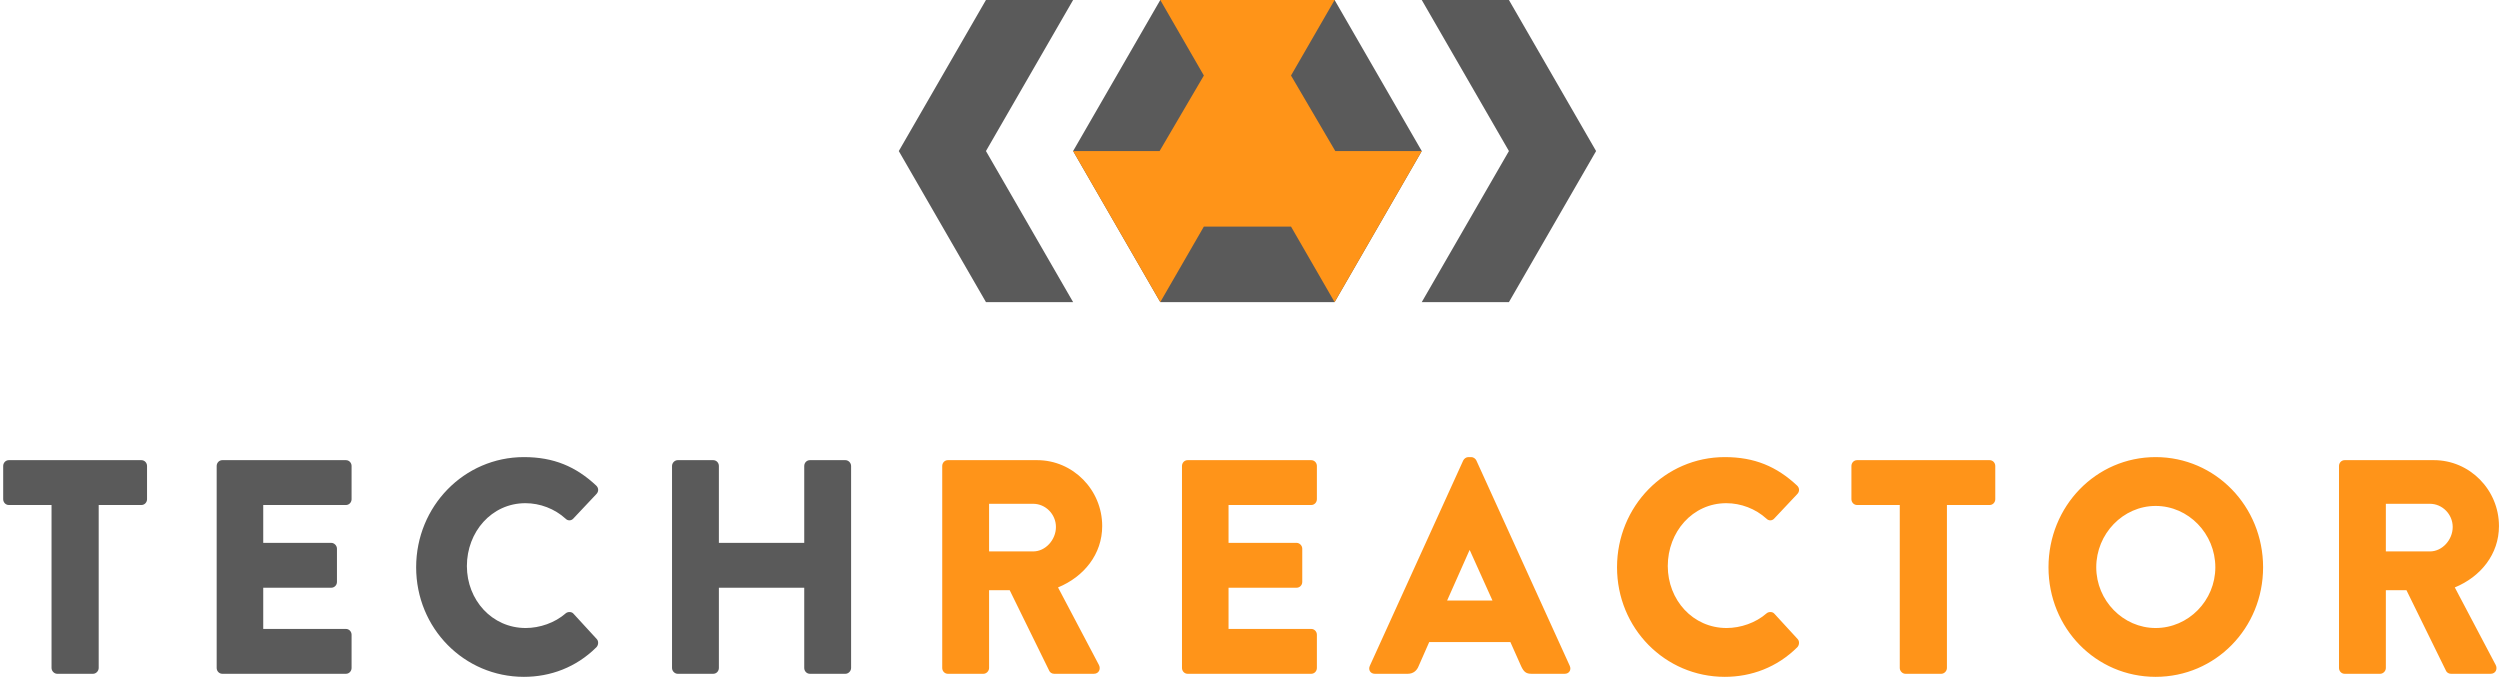
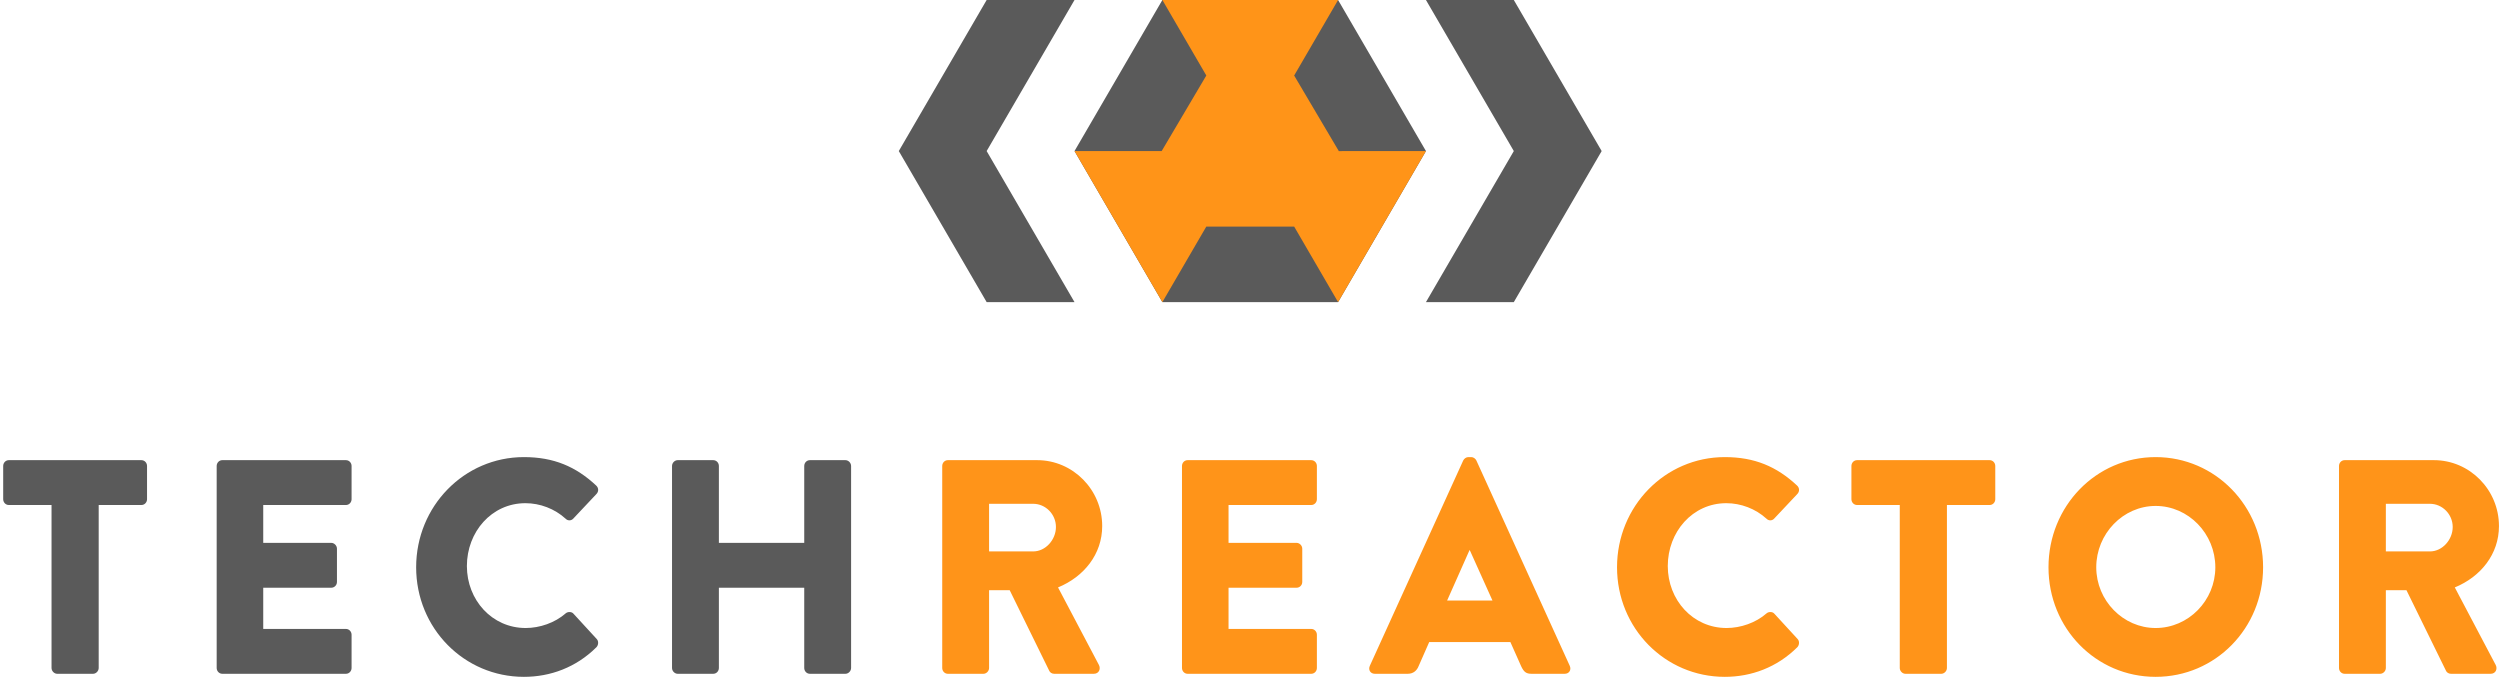
<svg xmlns="http://www.w3.org/2000/svg" width="331px" height="90px" viewBox="0 0 331 90" version="1.1">
  <defs />
  <g id="Page-1" stroke="none" stroke-width="1" fill="none" fill-rule="evenodd">
    <g id="iPhone-6" transform="translate(-22, -153)">
-       <g id="Group-6" transform="translate(22, 153)">
+       <g id="Group-8" transform="translate(22, 153)">
+         <g id="Group-6" transform="translate(0, 60)">
+           <g id="Group-5">
+             <path d="M124.751,28.442 C124.751,28.847 125.067,29.21 125.501,29.21 L130.204,29.21 C130.599,29.21 130.954,28.847 130.954,28.442 L130.954,18.138 L133.681,18.138 L138.937,28.847 C139.016,29.008 139.253,29.21 139.569,29.21 L144.824,29.21 C145.496,29.21 145.773,28.564 145.496,28.038 L140.083,17.775 C143.52,16.36 145.931,13.37 145.931,9.653 C145.931,4.844 142.058,0.924 137.316,0.924 L125.501,0.924 C125.067,0.924 124.751,1.288 124.751,1.692 L124.751,28.442 Z M130.954,13.007 L130.954,6.703 L136.803,6.703 C138.423,6.703 139.806,8.077 139.806,9.774 C139.806,11.471 138.423,13.007 136.803,13.007 L130.954,13.007 Z M156.495,28.442 C156.495,28.847 156.811,29.21 157.245,29.21 L173.605,29.21 C174.039,29.21 174.356,28.847 174.356,28.442 L174.356,24.038 C174.356,23.634 174.039,23.27 173.605,23.27 L162.659,23.27 L162.659,17.815 L171.669,17.815 C172.064,17.815 172.419,17.492 172.419,17.047 L172.419,12.643 C172.419,12.239 172.064,11.875 171.669,11.875 L162.659,11.875 L162.659,6.864 L173.605,6.864 C174.039,6.864 174.356,6.501 174.356,6.097 L174.356,1.692 C174.356,1.288 174.039,0.924 173.605,0.924 L157.245,0.924 C156.811,0.924 156.495,1.288 156.495,1.692 L156.495,28.442 Z M182.035,29.21 L186.381,29.21 C187.172,29.21 187.606,28.725 187.804,28.24 L189.227,25.008 L199.975,25.008 L201.397,28.2 C201.753,28.968 202.069,29.21 202.78,29.21 L207.167,29.21 C207.759,29.21 208.075,28.685 207.838,28.16 L195.47,0.965 C195.352,0.722 195.075,0.52 194.798,0.52 L194.403,0.52 C194.127,0.52 193.85,0.722 193.731,0.965 L181.363,28.16 C181.126,28.685 181.442,29.21 182.035,29.21 L182.035,29.21 Z M191.598,19.512 L194.561,12.845 L194.601,12.845 L197.604,19.512 L191.598,19.512 Z M214.095,15.108 C214.095,23.189 220.457,29.614 228.36,29.614 C231.877,29.614 235.275,28.362 237.962,25.695 C238.239,25.412 238.278,24.887 238.002,24.604 L234.92,21.25 C234.683,20.967 234.169,20.967 233.892,21.209 C232.47,22.462 230.454,23.149 228.597,23.149 C224.132,23.149 220.813,19.431 220.813,14.946 C220.813,10.42 224.092,6.622 228.558,6.622 C230.494,6.622 232.43,7.349 233.892,8.683 C234.169,8.966 234.604,8.966 234.88,8.683 L237.962,5.41 C238.278,5.087 238.278,4.602 237.923,4.278 C235.236,1.773 232.312,0.52 228.36,0.52 C220.457,0.52 214.095,7.026 214.095,15.108 L214.095,15.108 Z M251.529,28.442 C251.529,28.847 251.885,29.21 252.28,29.21 L257.022,29.21 C257.417,29.21 257.773,28.847 257.773,28.442 L257.773,6.864 L263.424,6.864 C263.858,6.864 264.174,6.501 264.174,6.097 L264.174,1.692 C264.174,1.288 263.858,0.924 263.424,0.924 L245.879,0.924 C245.444,0.924 245.128,1.288 245.128,1.692 L245.128,6.097 C245.128,6.501 245.444,6.864 245.879,6.864 L251.529,6.864 L251.529,28.442 Z M271.221,15.108 C271.221,23.189 277.504,29.614 285.407,29.614 C293.31,29.614 299.633,23.189 299.633,15.108 C299.633,7.026 293.31,0.52 285.407,0.52 C277.504,0.52 271.221,7.026 271.221,15.108 L271.221,15.108 Z M277.544,15.108 C277.544,10.663 281.1,6.986 285.407,6.986 C289.754,6.986 293.31,10.663 293.31,15.108 C293.31,19.512 289.754,23.149 285.407,23.149 C281.1,23.149 277.544,19.512 277.544,15.108 L277.544,15.108 Z M309.683,28.442 C309.683,28.847 309.999,29.21 310.434,29.21 L315.136,29.21 C315.531,29.21 315.887,28.847 315.887,28.442 L315.887,18.138 L318.613,18.138 L323.869,28.847 C323.948,29.008 324.185,29.21 324.501,29.21 L329.757,29.21 C330.429,29.21 330.705,28.564 330.429,28.038 L325.015,17.775 C328.453,16.36 330.863,13.37 330.863,9.653 C330.863,4.844 326.991,0.924 322.249,0.924 L310.434,0.924 C309.999,0.924 309.683,1.288 309.683,1.692 L309.683,28.442 Z M315.887,13.007 L315.887,6.703 L321.735,6.703 C323.355,6.703 324.738,8.077 324.738,9.774 C324.738,11.471 323.355,13.007 321.735,13.007 L315.887,13.007 Z" id="TECHREACTOR" fill="#FF9419" />
+             <path d="M88.976,28.442 C88.976,28.847 89.331,29.21 89.727,29.21 L94.429,29.21 C94.864,29.21 95.18,28.847 95.18,28.442 L95.18,17.815 L106.481,17.815 L106.481,28.442 C106.481,28.847 106.797,29.21 107.232,29.21 L111.934,29.21 C112.329,29.21 112.685,28.847 112.685,28.442 L112.685,1.692 C112.685,1.288 112.329,0.924 111.934,0.924 L107.232,0.924 C106.797,0.924 106.481,1.288 106.481,1.692 L106.481,11.875 L95.18,11.875 L95.18,1.692 C95.18,1.288 94.864,0.924 94.429,0.924 L89.727,0.924 C89.331,0.924 88.976,1.288 88.976,1.692 L88.976,28.442 Z M55.098,15.108 C55.098,23.189 61.46,29.614 69.363,29.614 C72.88,29.614 76.278,28.362 78.965,25.695 C79.242,25.412 79.281,24.887 79.005,24.604 L75.923,21.25 C75.685,20.967 75.172,20.967 74.895,21.209 C73.473,22.462 71.457,23.149 69.6,23.149 C65.135,23.149 61.816,19.431 61.816,14.946 C61.816,10.42 65.095,6.622 69.561,6.622 C71.497,6.622 73.433,7.349 74.895,8.683 C75.172,8.966 75.606,8.966 75.883,8.683 L78.965,5.41 C79.281,5.087 79.281,4.602 78.926,4.278 C76.239,1.773 73.315,0.52 69.363,0.52 C61.46,0.52 55.098,7.026 55.098,15.108 Z M28.688,28.442 C28.688,28.847 29.005,29.21 29.439,29.21 L45.799,29.21 C46.233,29.21 46.549,28.847 46.549,28.442 L46.549,24.038 C46.549,23.634 46.233,23.27 45.799,23.27 L34.853,23.27 L34.853,17.815 L43.862,17.815 C44.257,17.815 44.613,17.492 44.613,17.047 L44.613,12.643 C44.613,12.239 44.257,11.875 43.862,11.875 L34.853,11.875 L34.853,6.864 L45.799,6.864 C46.233,6.864 46.549,6.501 46.549,6.097 L46.549,1.692 C46.549,1.288 46.233,0.924 45.799,0.924 L29.439,0.924 C29.005,0.924 28.688,1.288 28.688,1.692 L28.688,28.442 Z M6.823,28.442 C6.823,28.847 7.179,29.21 7.574,29.21 L12.316,29.21 C12.711,29.21 13.067,28.847 13.067,28.442 L13.067,6.864 L18.717,6.864 C19.152,6.864 19.468,6.501 19.468,6.097 L19.468,1.692 C19.468,1.288 19.152,0.924 18.717,0.924 L1.172,0.924 C0.738,0.924 0.422,1.288 0.422,1.692 L0.422,6.097 C0.422,6.501 0.738,6.864 1.172,6.864 L6.823,6.864 L6.823,28.442 Z" id="Combined-Shape" fill="#5A5A5A" />
+           </g>
+         </g>
        <g id="Group-3" transform="translate(119, 0)">
-           <path d="M69.241,20 L57.701,40 L34.621,40 L23.08,20 L34.621,0 L57.701,0 L69.241,20 Z M92.322,20 L80.782,40 L69.241,40 L80.782,20 L69.241,0 L80.782,0 L92.322,20 Z M0,20 L11.54,40 L23.08,40 L11.54,20 L23.08,0 L11.54,0 L0,20 Z" id="Combined-Shape" fill="#5A5A5A" />
-           <path d="M57.793,20 L51.931,30 L40.391,30 L34.529,20 L40.391,10 L51.931,10 L57.793,20 Z M57.701,0 L51.931,10 L40.391,10 L34.621,0 L57.701,0 Z M51.931,30 L57.793,20 L69.241,20 L57.701,40 L51.931,30 Z M40.391,30 L34.529,20 L23.08,20 L34.621,40 L40.391,30 Z" id="Combined-Shape" fill="#FF9418" />
-         </g>
-         <g id="Group-5" transform="translate(0, 60)">
-           <path d="M124.751,28.442 C124.751,28.847 125.067,29.21 125.501,29.21 L130.204,29.21 C130.599,29.21 130.954,28.847 130.954,28.442 L130.954,18.138 L133.681,18.138 L138.937,28.847 C139.016,29.008 139.253,29.21 139.569,29.21 L144.824,29.21 C145.496,29.21 145.773,28.564 145.496,28.038 L140.083,17.775 C143.52,16.36 145.931,13.37 145.931,9.653 C145.931,4.844 142.058,0.924 137.316,0.924 L125.501,0.924 C125.067,0.924 124.751,1.288 124.751,1.692 L124.751,28.442 Z M130.954,13.007 L130.954,6.703 L136.803,6.703 C138.423,6.703 139.806,8.077 139.806,9.774 C139.806,11.471 138.423,13.007 136.803,13.007 L130.954,13.007 Z M156.495,28.442 C156.495,28.847 156.811,29.21 157.245,29.21 L173.605,29.21 C174.039,29.21 174.356,28.847 174.356,28.442 L174.356,24.038 C174.356,23.634 174.039,23.27 173.605,23.27 L162.659,23.27 L162.659,17.815 L171.669,17.815 C172.064,17.815 172.419,17.492 172.419,17.047 L172.419,12.643 C172.419,12.239 172.064,11.875 171.669,11.875 L162.659,11.875 L162.659,6.864 L173.605,6.864 C174.039,6.864 174.356,6.501 174.356,6.097 L174.356,1.692 C174.356,1.288 174.039,0.924 173.605,0.924 L157.245,0.924 C156.811,0.924 156.495,1.288 156.495,1.692 L156.495,28.442 Z M182.035,29.21 L186.381,29.21 C187.172,29.21 187.606,28.725 187.804,28.24 L189.227,25.008 L199.975,25.008 L201.397,28.2 C201.753,28.968 202.069,29.21 202.78,29.21 L207.167,29.21 C207.759,29.21 208.075,28.685 207.838,28.16 L195.47,0.965 C195.352,0.722 195.075,0.52 194.798,0.52 L194.403,0.52 C194.127,0.52 193.85,0.722 193.731,0.965 L181.363,28.16 C181.126,28.685 181.442,29.21 182.035,29.21 L182.035,29.21 Z M191.598,19.512 L194.561,12.845 L194.601,12.845 L197.604,19.512 L191.598,19.512 Z M214.095,15.108 C214.095,23.189 220.457,29.614 228.36,29.614 C231.877,29.614 235.275,28.362 237.962,25.695 C238.239,25.412 238.278,24.887 238.002,24.604 L234.92,21.25 C234.683,20.967 234.169,20.967 233.892,21.209 C232.47,22.462 230.454,23.149 228.597,23.149 C224.132,23.149 220.813,19.431 220.813,14.946 C220.813,10.42 224.092,6.622 228.558,6.622 C230.494,6.622 232.43,7.349 233.892,8.683 C234.169,8.966 234.604,8.966 234.88,8.683 L237.962,5.41 C238.278,5.087 238.278,4.602 237.923,4.278 C235.236,1.773 232.312,0.52 228.36,0.52 C220.457,0.52 214.095,7.026 214.095,15.108 L214.095,15.108 Z M251.529,28.442 C251.529,28.847 251.885,29.21 252.28,29.21 L257.022,29.21 C257.417,29.21 257.773,28.847 257.773,28.442 L257.773,6.864 L263.424,6.864 C263.858,6.864 264.174,6.501 264.174,6.097 L264.174,1.692 C264.174,1.288 263.858,0.924 263.424,0.924 L245.879,0.924 C245.444,0.924 245.128,1.288 245.128,1.692 L245.128,6.097 C245.128,6.501 245.444,6.864 245.879,6.864 L251.529,6.864 L251.529,28.442 Z M271.221,15.108 C271.221,23.189 277.504,29.614 285.407,29.614 C293.31,29.614 299.633,23.189 299.633,15.108 C299.633,7.026 293.31,0.52 285.407,0.52 C277.504,0.52 271.221,7.026 271.221,15.108 L271.221,15.108 Z M277.544,15.108 C277.544,10.663 281.1,6.986 285.407,6.986 C289.754,6.986 293.31,10.663 293.31,15.108 C293.31,19.512 289.754,23.149 285.407,23.149 C281.1,23.149 277.544,19.512 277.544,15.108 L277.544,15.108 Z M309.683,28.442 C309.683,28.847 309.999,29.21 310.434,29.21 L315.136,29.21 C315.531,29.21 315.887,28.847 315.887,28.442 L315.887,18.138 L318.613,18.138 L323.869,28.847 C323.948,29.008 324.185,29.21 324.501,29.21 L329.757,29.21 C330.429,29.21 330.705,28.564 330.429,28.038 L325.015,17.775 C328.453,16.36 330.863,13.37 330.863,9.653 C330.863,4.844 326.991,0.924 322.249,0.924 L310.434,0.924 C309.999,0.924 309.683,1.288 309.683,1.692 L309.683,28.442 Z M315.887,13.007 L315.887,6.703 L321.735,6.703 C323.355,6.703 324.738,8.077 324.738,9.774 C324.738,11.471 323.355,13.007 321.735,13.007 L315.887,13.007 Z" id="TECHREACTOR" fill="#FF9419" />
-           <path d="M88.976,28.442 C88.976,28.847 89.331,29.21 89.727,29.21 L94.429,29.21 C94.864,29.21 95.18,28.847 95.18,28.442 L95.18,17.815 L106.481,17.815 L106.481,28.442 C106.481,28.847 106.797,29.21 107.232,29.21 L111.934,29.21 C112.329,29.21 112.685,28.847 112.685,28.442 L112.685,1.692 C112.685,1.288 112.329,0.924 111.934,0.924 L107.232,0.924 C106.797,0.924 106.481,1.288 106.481,1.692 L106.481,11.875 L95.18,11.875 L95.18,1.692 C95.18,1.288 94.864,0.924 94.429,0.924 L89.727,0.924 C89.331,0.924 88.976,1.288 88.976,1.692 L88.976,28.442 Z M55.098,15.108 C55.098,23.189 61.46,29.614 69.363,29.614 C72.88,29.614 76.278,28.362 78.965,25.695 C79.242,25.412 79.281,24.887 79.005,24.604 L75.923,21.25 C75.685,20.967 75.172,20.967 74.895,21.209 C73.473,22.462 71.457,23.149 69.6,23.149 C65.135,23.149 61.816,19.431 61.816,14.946 C61.816,10.42 65.095,6.622 69.561,6.622 C71.497,6.622 73.433,7.349 74.895,8.683 C75.172,8.966 75.606,8.966 75.883,8.683 L78.965,5.41 C79.281,5.087 79.281,4.602 78.926,4.278 C76.239,1.773 73.315,0.52 69.363,0.52 C61.46,0.52 55.098,7.026 55.098,15.108 Z M28.688,28.442 C28.688,28.847 29.005,29.21 29.439,29.21 L45.799,29.21 C46.233,29.21 46.549,28.847 46.549,28.442 L46.549,24.038 C46.549,23.634 46.233,23.27 45.799,23.27 L34.853,23.27 L34.853,17.815 L43.862,17.815 C44.257,17.815 44.613,17.492 44.613,17.047 L44.613,12.643 C44.613,12.239 44.257,11.875 43.862,11.875 L34.853,11.875 L34.853,6.864 L45.799,6.864 C46.233,6.864 46.549,6.501 46.549,6.097 L46.549,1.692 C46.549,1.288 46.233,0.924 45.799,0.924 L29.439,0.924 C29.005,0.924 28.688,1.288 28.688,1.692 L28.688,28.442 Z M6.823,28.442 C6.823,28.847 7.179,29.21 7.574,29.21 L12.316,29.21 C12.711,29.21 13.067,28.847 13.067,28.442 L13.067,6.864 L18.717,6.864 C19.152,6.864 19.468,6.501 19.468,6.097 L19.468,1.692 C19.468,1.288 19.152,0.924 18.717,0.924 L1.172,0.924 C0.738,0.924 0.422,1.288 0.422,1.692 L0.422,6.097 C0.422,6.501 0.738,6.864 1.172,6.864 L6.823,6.864 L6.823,28.442 Z" id="Combined-Shape" fill="#5A5A5A" />
+           <path d="M69.796,20 L58.163,40 L34.898,40 L23.265,20 L34.898,0 L58.163,0 L69.796,20 Z M93.061,20 L81.429,40 L69.796,40 L81.429,20 L69.796,0 L81.429,0 L93.061,20 Z M0,20 L11.633,40 L23.265,40 L11.633,20 L23.265,0 L11.633,0 L0,20 Z" id="Combined-Shape" fill="#5A5A5A" />
+           <path d="M40.718,10 L34.898,0 L58.163,0 L52.347,10 L58.256,20 L58.252,20.006 L58.252,20.006 L69.796,20 L58.163,40 L52.347,30 L40.723,30 L40.71,30.008 L34.898,40 L23.265,20 L34.805,20 L34.806,19.999 L40.714,10 L40.718,10 L40.718,10 Z" id="Combined-Shape" fill="#FF9418" />
        </g>
      </g>
    </g>
  </g>
</svg>
